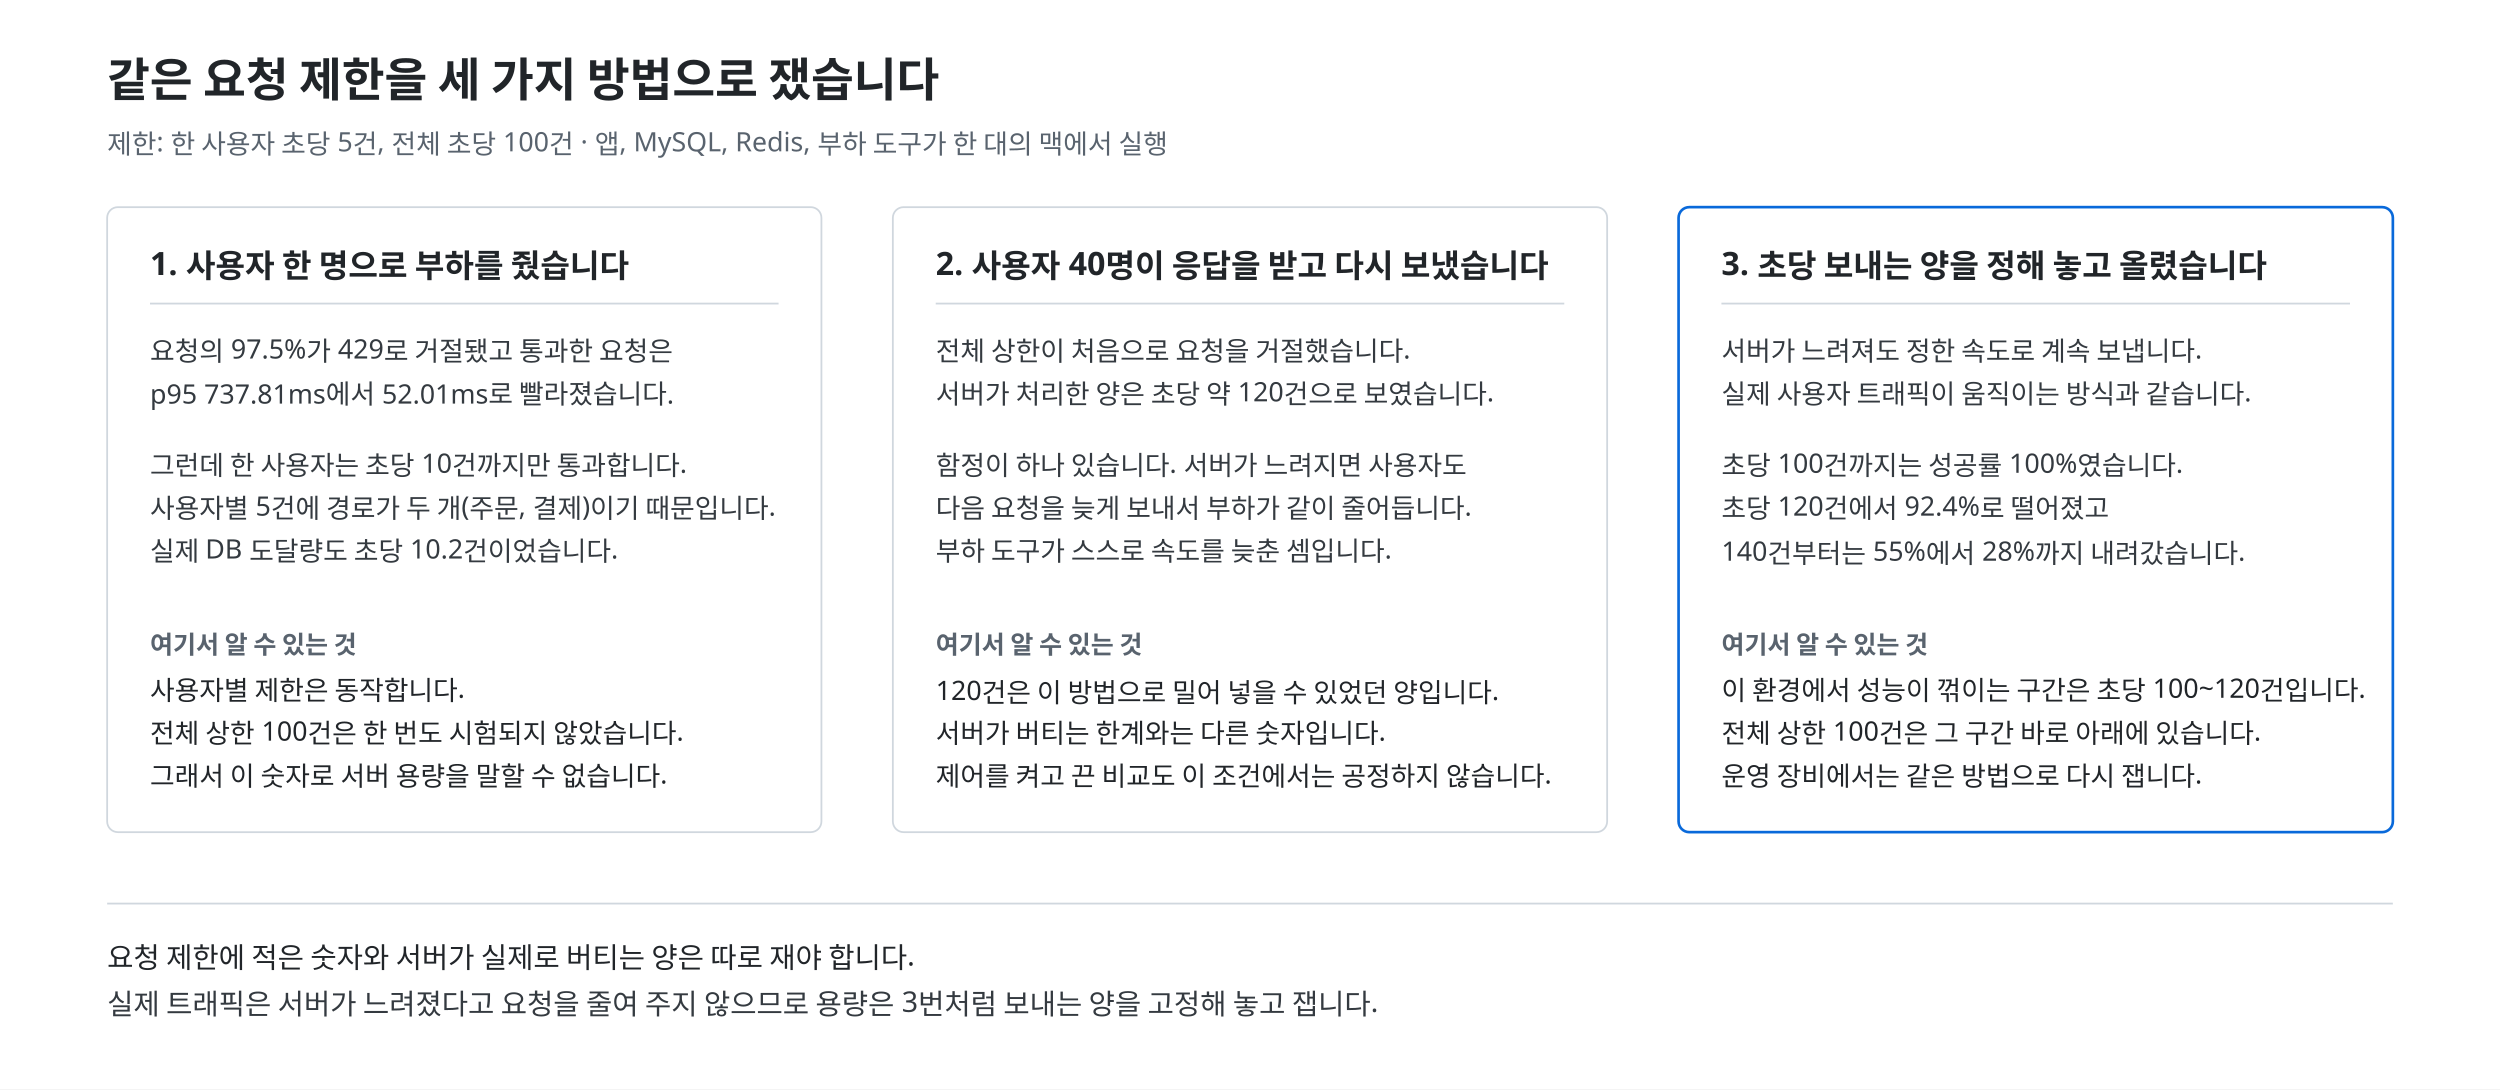
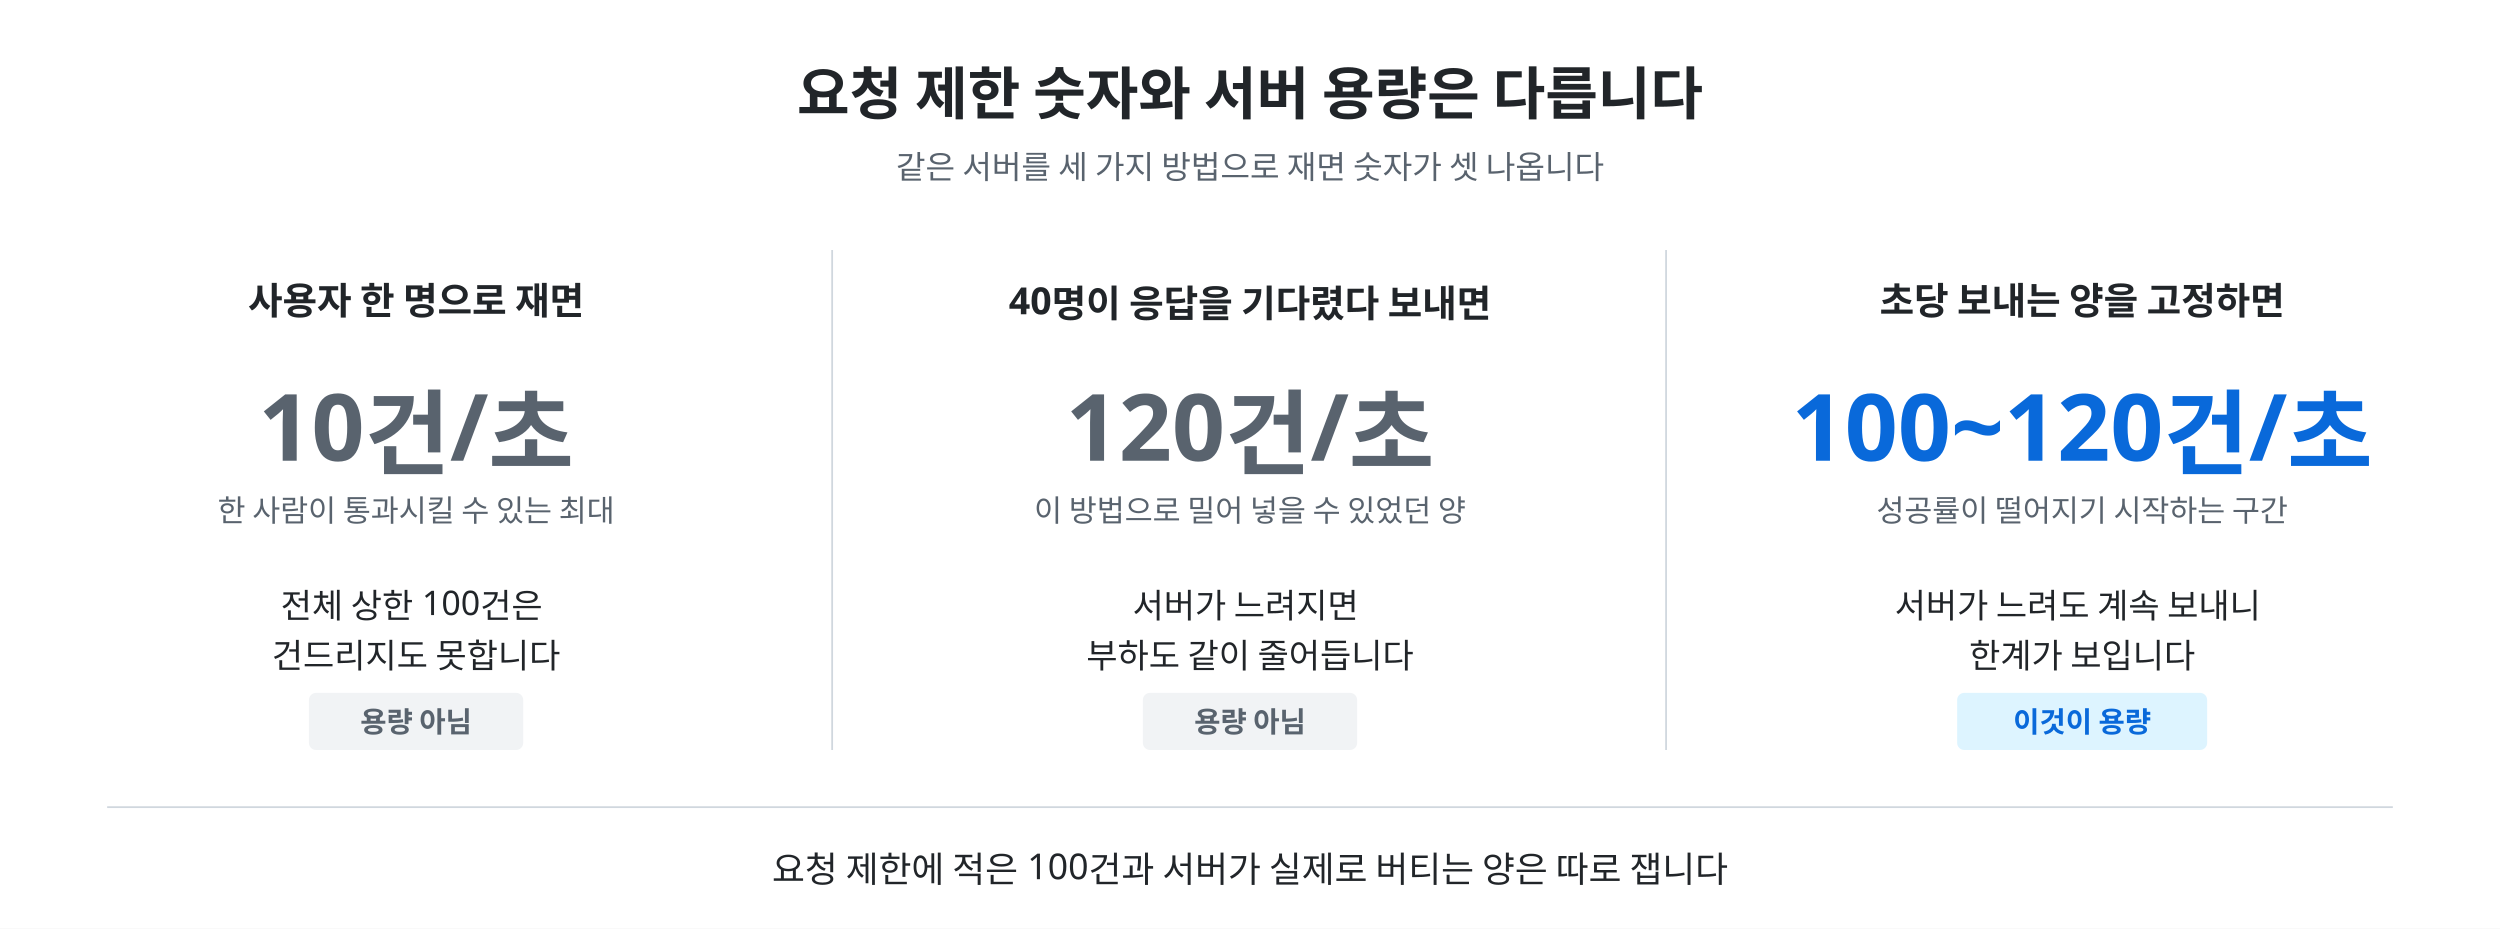
- <svg xmlns="http://www.w3.org/2000/svg" width="1400" height="610" viewBox="0 0 1400 610" font-family="'Pretendard','Apple SD Gothic Neo','Noto Sans KR',sans-serif">
-   <rect width="1400" height="610" fill="#ffffff" />
-   <text x="60" y="54" font-size="26" font-weight="700" fill="#212529">같은 요청 제한을 세 가지 방법으로 쟀습니다</text>
-   <text x="60" y="86" font-size="15" fill="#59636e">제한: 한 사용자 초당 5건, 전체 초당 100건 · 앱, MySQL, Redis, 부하 도구가 한 대의 맥에서 실행</text>
-   <rect x="60" y="116" width="400" height="350" rx="6" fill="#ffffff" stroke="#d0d7de" stroke-width="1" />
-   <text x="84" y="154" font-size="18" font-weight="700" fill="#212529">1. 사용자 한 명으로 부하를 줬습니다</text>
-   <line x1="84" y1="170" x2="436" y2="170" stroke="#d0d7de" stroke-width="1" />
-   <text x="84" y="202" font-size="15" fill="#343a40">
-     <tspan x="84" dy="0">요청의 97.5%가 429로 거절됐고 통과한 요청은</tspan>
-     <tspan x="84" dy="24">p95 737.81ms에서 52.01ms로 빨라졌습니다.</tspan>
+ <svg xmlns="http://www.w3.org/2000/svg" width="1400" height="520" viewBox="0 0 1400 520" font-family="'Pretendard','Apple SD Gothic Neo','Noto Sans KR',sans-serif">
+   <rect width="1400" height="520" fill="#ffffff" />
+   <text x="700" y="64" font-size="32" font-weight="700" fill="#212529" text-anchor="middle">요청 제한 숫자와 서버 용량은 다릅니다</text>
+   <text x="700" y="100" font-size="18" fill="#59636e" text-anchor="middle">같은 서버를 세 가지 방법으로 재면 숫자가 셋 나옵니다</text>
+   <line x1="466" y1="140" x2="466" y2="420" stroke="#d0d7de" stroke-width="1" />
+   <line x1="933" y1="140" x2="933" y2="420" stroke="#d0d7de" stroke-width="1" />
+   <text x="233" y="176" font-size="21" font-weight="700" fill="#212529" text-anchor="middle">사용자 한 명으로 재면</text>
+   <text x="233" y="258" font-size="52" font-weight="700" fill="#59636e" text-anchor="middle">10건/초</text>
+   <text x="233" y="292" font-size="17" fill="#59636e" text-anchor="middle">한 사람이 통과시킬 수 있는 최대</text>
+   <text x="233" y="346" font-size="19" fill="#212529" text-anchor="middle">
+     <tspan x="233" dy="0">전체 상한 100건은</tspan>
+     <tspan x="233" dy="28">건드리지도 못합니다</tspan>
  </text>
-   <text x="84" y="266" font-size="15" fill="#343a40">
-     <tspan x="84" dy="0">그런데 한 사용자는 초당 10건까지만 통과합니다.</tspan>
-     <tspan x="84" dy="24">사용자별 5건에 경로가 두 개(주문, 결제)이기 때문입니다.</tspan>
-     <tspan x="84" dy="24">실제 DB 도달량도 초당 10.2건이었습니다.</tspan>
+   <rect x="173" y="388" width="120" height="32" rx="4" fill="#f1f3f5" />
+   <text x="233" y="410" font-size="16" font-weight="700" fill="#59636e" text-anchor="middle">용량 아님</text>
+   <text x="700" y="176" font-size="21" font-weight="700" fill="#212529" text-anchor="middle">40명이 응답을 기다렸다 보내면</text>
+   <text x="700" y="258" font-size="52" font-weight="700" fill="#59636e" text-anchor="middle">120건/초</text>
+   <text x="700" y="292" font-size="17" fill="#59636e" text-anchor="middle">이 방법으로 밀어 넣을 수 있었던 양</text>
+   <text x="700" y="346" font-size="19" fill="#212529" text-anchor="middle">
+     <tspan x="700" dy="0">서버가 느려지면</tspan>
+     <tspan x="700" dy="28">부하도 같이 줄어듭니다</tspan>
  </text>
-   <text x="84" y="366" font-size="14" font-weight="700" fill="#59636e">여기서 알 수 있는 것</text>
-   <text x="84" y="392" font-size="15" fill="#212529">
-     <tspan x="84" dy="0">사용자별 제한은 동작합니다.</tspan>
-     <tspan x="84" dy="24">전체 상한 100건은 한 번도 시험되지 않았습니다.</tspan>
-     <tspan x="84" dy="24">그래서 이 숫자로 서버 용량을 말할 수 없습니다.</tspan>
+   <rect x="640" y="388" width="120" height="32" rx="4" fill="#f1f3f5" />
+   <text x="700" y="410" font-size="16" font-weight="700" fill="#59636e" text-anchor="middle">용량 아님</text>
+   <text x="1166" y="176" font-size="21" font-weight="700" fill="#212529" text-anchor="middle">초당 보내는 양을 고정하면</text>
+   <text x="1166" y="258" font-size="52" font-weight="700" fill="#0969da" text-anchor="middle">100~120건/초</text>
+   <text x="1166" y="292" font-size="17" fill="#59636e" text-anchor="middle">성공률이 떨어지기 시작하는 구간</text>
+   <text x="1166" y="346" font-size="19" fill="#212529" text-anchor="middle">
+     <tspan x="1166" dy="0">서버가 느려도 계속 보내니</tspan>
+     <tspan x="1166" dy="28">한계가 보입니다</tspan>
  </text>
-   <rect x="500" y="116" width="400" height="350" rx="6" fill="#ffffff" stroke="#d0d7de" stroke-width="1" />
-   <text x="524" y="154" font-size="18" font-weight="700" fill="#212529">2. 사용자 40명이 응답을 받고 다시 보냈습니다</text>
-   <line x1="524" y1="170" x2="876" y2="170" stroke="#d0d7de" stroke-width="1" />
-   <text x="524" y="202" font-size="15" fill="#343a40">
-     <tspan x="524" dy="0">전체 상한이 처음으로 요청을 거절했습니다.</tspan>
-     <tspan x="524" dy="24">서버가 처리한 양은 초당 약 120건으로 보였습니다.</tspan>
-   </text>
-   <text x="524" y="266" font-size="15" fill="#343a40">
-     <tspan x="524" dy="0">함정이 하나 있습니다. 서버가 느려지면 사용자도</tspan>
-     <tspan x="524" dy="24">다음 요청을 늦게 보내서 부하가 같이 줄어듭니다.</tspan>
-     <tspan x="524" dy="24">부하 도구가 스스로 속도를 늦춘 셈입니다.</tspan>
-   </text>
-   <text x="524" y="366" font-size="14" font-weight="700" fill="#59636e">여기서 알 수 있는 것</text>
-   <text x="524" y="392" font-size="15" fill="#212529">
-     <tspan x="524" dy="0">120건은 이 방법으로 밀어 넣을 수 있었던 양입니다.</tspan>
-     <tspan x="524" dy="24">서버가 버티는 한계와는 다른 숫자입니다.</tspan>
-     <tspan x="524" dy="24">제어를 켜고 끈 비교도 이 조건에서는 공정하지 않습니다.</tspan>
-   </text>
-   <rect x="940" y="116" width="400" height="350" rx="6" fill="#ffffff" stroke="#0969da" stroke-width="1.5" />
-   <text x="964" y="154" font-size="18" font-weight="700" fill="#212529">3. 초당 보내는 양을 정해 놓고 올렸습니다</text>
-   <line x1="964" y1="170" x2="1316" y2="170" stroke="#d0d7de" stroke-width="1" />
-   <text x="964" y="202" font-size="15" fill="#343a40">
-     <tspan x="964" dy="0">서버가 느려져도 정한 속도로 계속 보냅니다.</tspan>
-     <tspan x="964" dy="24">실제 사용자 트래픽이 움직이는 방식과 같습니다.</tspan>
-   </text>
-   <text x="964" y="266" font-size="15" fill="#343a40">
-     <tspan x="964" dy="0">초당 100건까지는 성공률 100%였습니다.</tspan>
-     <tspan x="964" dy="24">초당 120건에서 92.4%로 떨어졌고</tspan>
-     <tspan x="964" dy="24">140건부터는 55%에서 28%까지 내려갔습니다.</tspan>
-   </text>
-   <text x="964" y="366" font-size="14" font-weight="700" fill="#59636e">여기서 알 수 있는 것</text>
-   <text x="964" y="392" font-size="15" fill="#212529">
-     <tspan x="964" dy="0">이 환경에서 성능이 꺾이는 구간은 초당 100~120건입니다.</tspan>
-     <tspan x="964" dy="24">전체 상한 100건은 그 구간 바로 아래에 있습니다.</tspan>
-     <tspan x="964" dy="24">운영 장비에서는 같은 방법으로 다시 잽니다.</tspan>
-   </text>
-   <line x1="60" y1="506" x2="1340" y2="506" stroke="#d0d7de" stroke-width="1" />
-   <text x="60" y="542" font-size="16" fill="#212529">
-     <tspan x="60" dy="0">요청 제한에 적은 숫자와 서버가 실제로 버티는 양은 따로 재야 합니다.</tspan>
-     <tspan x="60" dy="26" fill="#343a40">실제 트래픽은 서버가 느려졌다고 요청을 줄여 주지 않으므로 용량은 3번처럼 보내는 양을 고정해 놓고 잽니다.</tspan>
-   </text>
+   <rect x="1096" y="388" width="140" height="32" rx="4" fill="#ddf4ff" />
+   <text x="1166" y="410" font-size="16" font-weight="700" fill="#0969da" text-anchor="middle">이것이 용량</text>
+   <line x1="60" y1="452" x2="1340" y2="452" stroke="#d0d7de" stroke-width="1" />
+   <text x="700" y="494" font-size="20" fill="#212529" text-anchor="middle">요청 제한에 적은 100건과 서버가 실제로 버티는 양은 따로 잽니다</text>
</svg>
